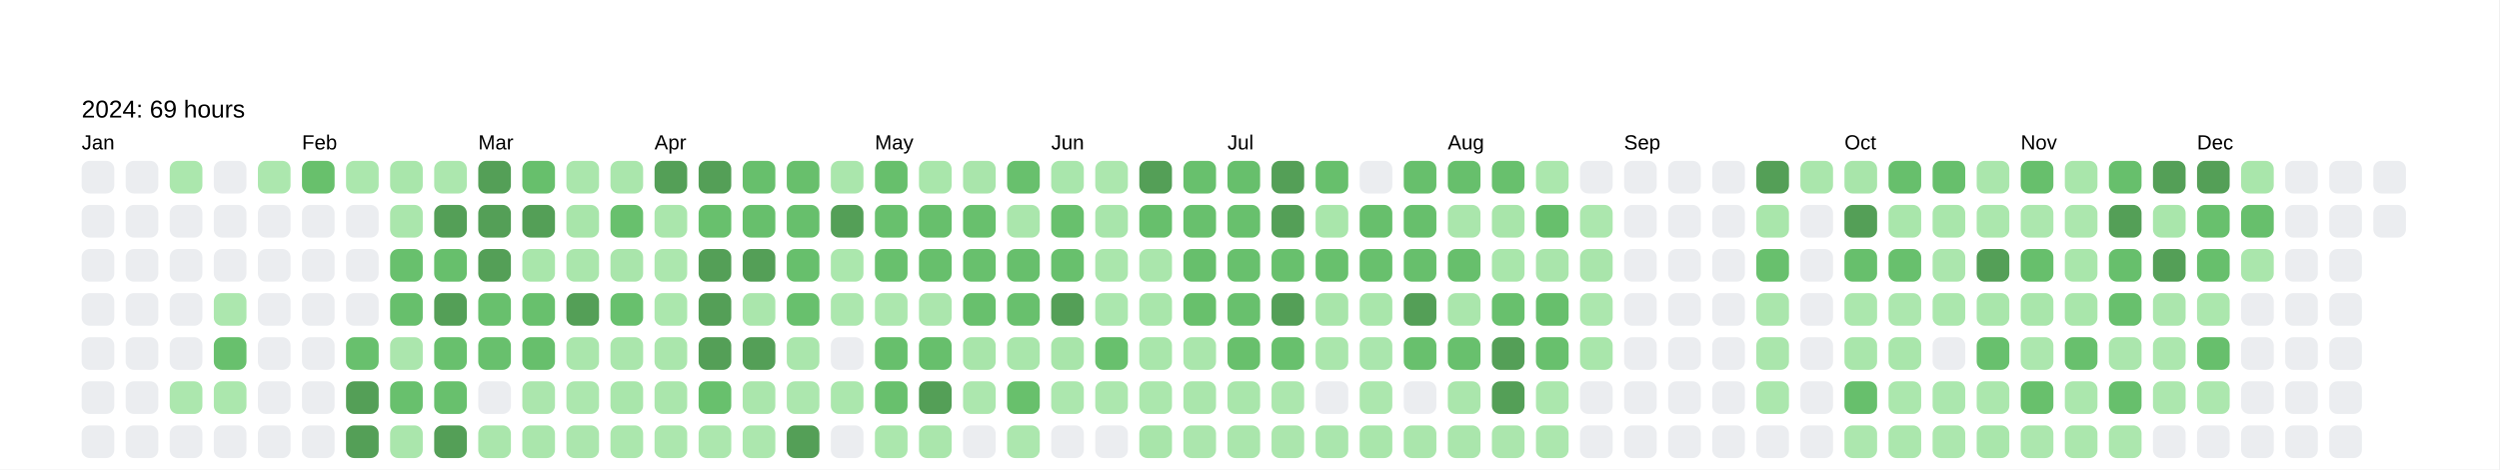
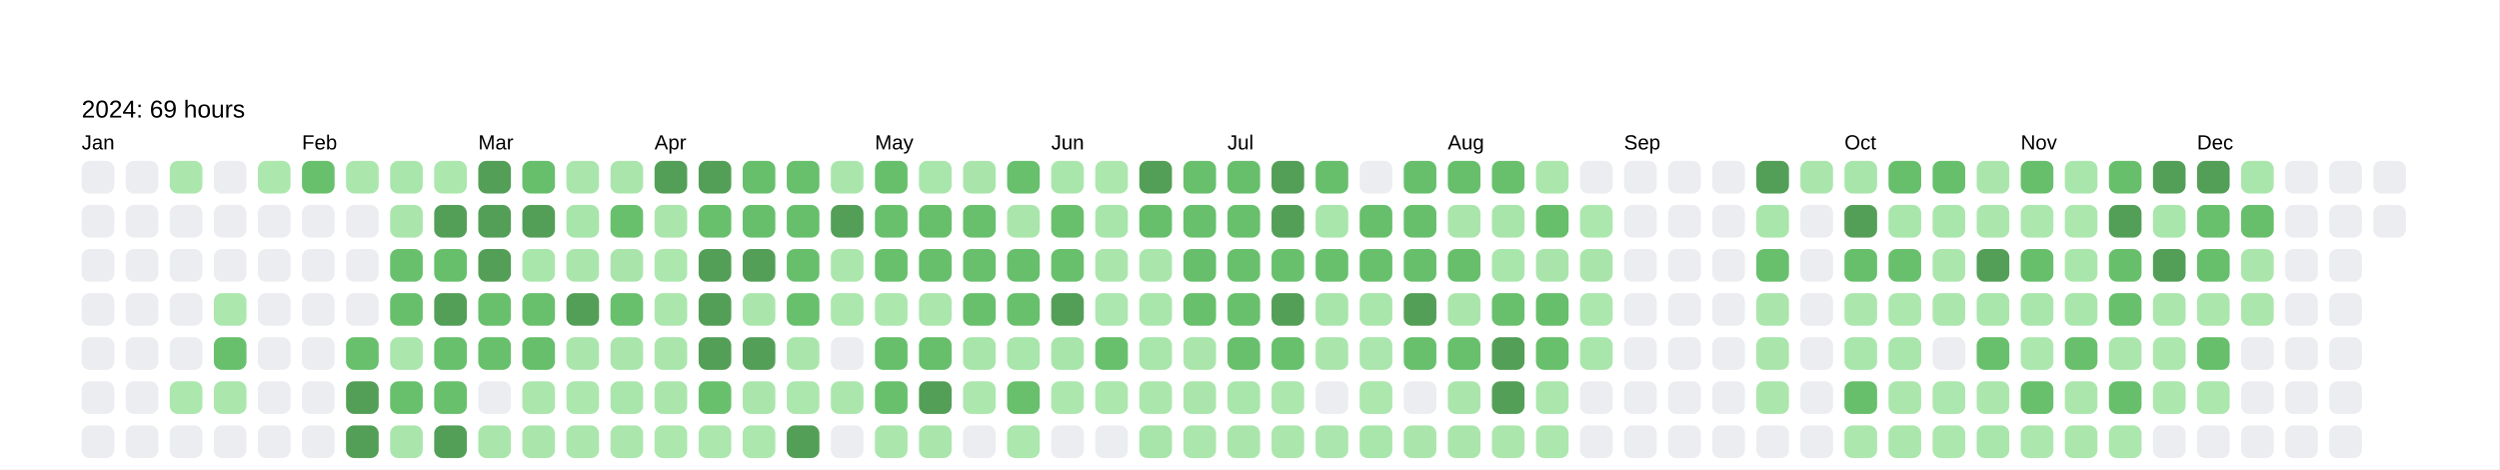
<svg xmlns="http://www.w3.org/2000/svg" baseProfile="full" height="57.5mm" version="1.1" viewBox="0,0,306.2,57.5" width="306.2mm">
  <defs />
  <rect fill="#FFFFFF" height="57.5" width="306.2" x="0" y="0" />
  <text fill="#000000" style="font-size:6px; font-family:Arial; font-weight:bold;" x="10" y="10" />
  <text fill="#000000" style="font-size:3px; font-family:Arial;" x="10" y="14.4">2024: 69 hours</text>
  <text fill="#000000" style="font-size:2.5px; font-family:Arial" x="10" y="18.3">Jan</text>
  <rect fill="#EBEDF0" height="4" rx="1" ry="1" width="4" x="10" y="19.7" />
  <rect fill="#EBEDF0" height="4" rx="1" ry="1" width="4" x="10" y="25.1" />
  <rect fill="#EBEDF0" height="4" rx="1" ry="1" width="4" x="10" y="30.5" />
  <rect fill="#EBEDF0" height="4" rx="1" ry="1" width="4" x="10" y="35.9" />
  <rect fill="#EBEDF0" height="4" rx="1" ry="1" width="4" x="10" y="41.3" />
  <rect fill="#EBEDF0" height="4" rx="1" ry="1" width="4" x="10" y="46.7" />
  <rect fill="#EBEDF0" height="4" rx="1" ry="1" width="4" x="10" y="52.1" />
  <rect fill="#EBEDF0" height="4" rx="1" ry="1" width="4" x="15.4" y="19.7" />
  <rect fill="#EBEDF0" height="4" rx="1" ry="1" width="4" x="15.4" y="25.1" />
  <rect fill="#EBEDF0" height="4" rx="1" ry="1" width="4" x="15.4" y="30.5" />
  <rect fill="#EBEDF0" height="4" rx="1" ry="1" width="4" x="15.4" y="35.9" />
  <rect fill="#EBEDF0" height="4" rx="1" ry="1" width="4" x="15.4" y="41.3" />
  <rect fill="#EBEDF0" height="4" rx="1" ry="1" width="4" x="15.4" y="46.7" />
  <rect fill="#EBEDF0" height="4" rx="1" ry="1" width="4" x="15.4" y="52.1" />
  <rect fill="#abe7ad" height="4" rx="1" ry="1" width="4" x="20.8" y="19.7" />
  <rect fill="#EBEDF0" height="4" rx="1" ry="1" width="4" x="20.8" y="25.1" />
  <rect fill="#EBEDF0" height="4" rx="1" ry="1" width="4" x="20.8" y="30.5" />
  <rect fill="#EBEDF0" height="4" rx="1" ry="1" width="4" x="20.8" y="35.9" />
  <rect fill="#EBEDF0" height="4" rx="1" ry="1" width="4" x="20.8" y="41.3" />
  <rect fill="#ace7ae" height="4" rx="1" ry="1" width="4" x="20.8" y="46.7" />
  <rect fill="#EBEDF0" height="4" rx="1" ry="1" width="4" x="20.8" y="52.1" />
  <rect fill="#EBEDF0" height="4" rx="1" ry="1" width="4" x="26.2" y="19.7" />
  <rect fill="#EBEDF0" height="4" rx="1" ry="1" width="4" x="26.2" y="25.1" />
  <rect fill="#EBEDF0" height="4" rx="1" ry="1" width="4" x="26.2" y="30.5" />
  <rect fill="#ace7ae" height="4" rx="1" ry="1" width="4" x="26.2" y="35.9" />
  <rect fill="#68c06d" height="4" rx="1" ry="1" width="4" x="26.2" y="41.3" />
  <rect fill="#abe7ad" height="4" rx="1" ry="1" width="4" x="26.2" y="46.7" />
  <rect fill="#EBEDF0" height="4" rx="1" ry="1" width="4" x="26.2" y="52.1" />
  <rect fill="#ace7ae" height="4" rx="1" ry="1" width="4" x="31.6" y="19.7" />
  <rect fill="#EBEDF0" height="4" rx="1" ry="1" width="4" x="31.6" y="25.1" />
  <rect fill="#EBEDF0" height="4" rx="1" ry="1" width="4" x="31.6" y="30.5" />
  <rect fill="#EBEDF0" height="4" rx="1" ry="1" width="4" x="31.6" y="35.9" />
  <rect fill="#EBEDF0" height="4" rx="1" ry="1" width="4" x="31.6" y="41.3" />
  <rect fill="#EBEDF0" height="4" rx="1" ry="1" width="4" x="31.6" y="46.7" />
  <rect fill="#EBEDF0" height="4" rx="1" ry="1" width="4" x="31.6" y="52.1" />
  <text fill="#000000" style="font-size:2.5px; font-family:Arial" x="37.0" y="18.3">Feb</text>
  <rect fill="#68c06c" height="4" rx="1" ry="1" width="4" x="37.0" y="19.7" />
  <rect fill="#EBEDF0" height="4" rx="1" ry="1" width="4" x="37.0" y="25.1" />
  <rect fill="#EBEDF0" height="4" rx="1" ry="1" width="4" x="37.0" y="30.5" />
  <rect fill="#EBEDF0" height="4" rx="1" ry="1" width="4" x="37.0" y="35.9" />
  <rect fill="#EBEDF0" height="4" rx="1" ry="1" width="4" x="37.0" y="41.3" />
  <rect fill="#EBEDF0" height="4" rx="1" ry="1" width="4" x="37.0" y="46.7" />
  <rect fill="#EBEDF0" height="4" rx="1" ry="1" width="4" x="37.0" y="52.1" />
  <rect fill="#abe7ad" height="4" rx="1" ry="1" width="4" x="42.4" y="19.7" />
  <rect fill="#EBEDF0" height="4" rx="1" ry="1" width="4" x="42.4" y="25.1" />
  <rect fill="#EBEDF0" height="4" rx="1" ry="1" width="4" x="42.4" y="30.5" />
  <rect fill="#EBEDF0" height="4" rx="1" ry="1" width="4" x="42.4" y="35.9" />
  <rect fill="#68c06d" height="4" rx="1" ry="1" width="4" x="42.4" y="41.3" />
  <rect fill="#549F57" height="4" rx="1" ry="1" width="4" x="42.4" y="46.7" />
  <rect fill="#549F57" height="4" rx="1" ry="1" width="4" x="42.4" y="52.1" />
  <rect fill="#a9e6ab" height="4" rx="1" ry="1" width="4" x="47.8" y="19.7" />
  <rect fill="#aae6ac" height="4" rx="1" ry="1" width="4" x="47.8" y="25.1" />
  <rect fill="#68c06d" height="4" rx="1" ry="1" width="4" x="47.8" y="30.5" />
  <rect fill="#67bf6c" height="4" rx="1" ry="1" width="4" x="47.8" y="35.9" />
  <rect fill="#abe6ad" height="4" rx="1" ry="1" width="4" x="47.8" y="41.3" />
  <rect fill="#68c06d" height="4" rx="1" ry="1" width="4" x="47.8" y="46.7" />
  <rect fill="#aae6ac" height="4" rx="1" ry="1" width="4" x="47.8" y="52.1" />
  <rect fill="#ace7ae" height="4" rx="1" ry="1" width="4" x="53.2" y="19.7" />
  <rect fill="#549F57" height="4" rx="1" ry="1" width="4" x="53.2" y="25.1" />
  <rect fill="#67bf6c" height="4" rx="1" ry="1" width="4" x="53.2" y="30.5" />
  <rect fill="#549F57" height="4" rx="1" ry="1" width="4" x="53.2" y="35.9" />
  <rect fill="#68c06d" height="4" rx="1" ry="1" width="4" x="53.2" y="41.3" />
  <rect fill="#68c06d" height="4" rx="1" ry="1" width="4" x="53.2" y="46.7" />
  <rect fill="#549F57" height="4" rx="1" ry="1" width="4" x="53.2" y="52.1" />
  <text fill="#000000" style="font-size:2.5px; font-family:Arial" x="58.6" y="18.3">Mar</text>
  <rect fill="#549F57" height="4" rx="1" ry="1" width="4" x="58.6" y="19.7" />
  <rect fill="#549F57" height="4" rx="1" ry="1" width="4" x="58.6" y="25.1" />
  <rect fill="#549F57" height="4" rx="1" ry="1" width="4" x="58.6" y="30.5" />
  <rect fill="#68c06d" height="4" rx="1" ry="1" width="4" x="58.6" y="35.9" />
  <rect fill="#68c06d" height="4" rx="1" ry="1" width="4" x="58.6" y="41.3" />
  <rect fill="#EBEDF0" height="4" rx="1" ry="1" width="4" x="58.6" y="46.7" />
  <rect fill="#aae6ac" height="4" rx="1" ry="1" width="4" x="58.6" y="52.1" />
  <rect fill="#67bf6c" height="4" rx="1" ry="1" width="4" x="64" y="19.7" />
  <rect fill="#549F57" height="4" rx="1" ry="1" width="4" x="64" y="25.1" />
  <rect fill="#a9e6ab" height="4" rx="1" ry="1" width="4" x="64" y="30.5" />
  <rect fill="#68c06d" height="4" rx="1" ry="1" width="4" x="64" y="35.9" />
  <rect fill="#67bf6c" height="4" rx="1" ry="1" width="4" x="64" y="41.3" />
  <rect fill="#abe6ad" height="4" rx="1" ry="1" width="4" x="64" y="46.7" />
  <rect fill="#aae6ac" height="4" rx="1" ry="1" width="4" x="64" y="52.1" />
  <rect fill="#aae6ac" height="4" rx="1" ry="1" width="4" x="69.4" y="19.7" />
  <rect fill="#a8e5aa" height="4" rx="1" ry="1" width="4" x="69.4" y="25.1" />
  <rect fill="#aae6ac" height="4" rx="1" ry="1" width="4" x="69.4" y="30.5" />
  <rect fill="#549F57" height="4" rx="1" ry="1" width="4" x="69.4" y="35.9" />
  <rect fill="#aae6ac" height="4" rx="1" ry="1" width="4" x="69.4" y="41.3" />
  <rect fill="#ace7ae" height="4" rx="1" ry="1" width="4" x="69.4" y="46.7" />
  <rect fill="#abe6ad" height="4" rx="1" ry="1" width="4" x="69.4" y="52.1" />
  <rect fill="#aae6ac" height="4" rx="1" ry="1" width="4" x="74.8" y="19.7" />
  <rect fill="#68c06d" height="4" rx="1" ry="1" width="4" x="74.8" y="25.1" />
  <rect fill="#a9e5ab" height="4" rx="1" ry="1" width="4" x="74.8" y="30.5" />
  <rect fill="#68c06d" height="4" rx="1" ry="1" width="4" x="74.8" y="35.9" />
  <rect fill="#aae6ac" height="4" rx="1" ry="1" width="4" x="74.8" y="41.3" />
  <rect fill="#a9e6ab" height="4" rx="1" ry="1" width="4" x="74.8" y="46.7" />
  <rect fill="#abe7ad" height="4" rx="1" ry="1" width="4" x="74.8" y="52.1" />
  <text fill="#000000" style="font-size:2.5px; font-family:Arial" x="80.2" y="18.3">Apr</text>
  <rect fill="#549F57" height="4" rx="1" ry="1" width="4" x="80.2" y="19.7" />
  <rect fill="#aae6ac" height="4" rx="1" ry="1" width="4" x="80.2" y="25.1" />
  <rect fill="#ace7ae" height="4" rx="1" ry="1" width="4" x="80.2" y="30.5" />
  <rect fill="#abe7ad" height="4" rx="1" ry="1" width="4" x="80.2" y="35.9" />
  <rect fill="#aae6ac" height="4" rx="1" ry="1" width="4" x="80.2" y="41.3" />
  <rect fill="#aae6ac" height="4" rx="1" ry="1" width="4" x="80.2" y="46.7" />
  <rect fill="#ace7ae" height="4" rx="1" ry="1" width="4" x="80.2" y="52.1" />
  <rect fill="#549F57" height="4" rx="1" ry="1" width="4" x="85.6" y="19.7" />
  <rect fill="#68c06d" height="4" rx="1" ry="1" width="4" x="85.6" y="25.1" />
  <rect fill="#549F57" height="4" rx="1" ry="1" width="4" x="85.6" y="30.5" />
  <rect fill="#549F57" height="4" rx="1" ry="1" width="4" x="85.6" y="35.9" />
  <rect fill="#549F57" height="4" rx="1" ry="1" width="4" x="85.6" y="41.3" />
  <rect fill="#68c06d" height="4" rx="1" ry="1" width="4" x="85.6" y="46.7" />
  <rect fill="#ace7ae" height="4" rx="1" ry="1" width="4" x="85.6" y="52.1" />
  <rect fill="#67bf6c" height="4" rx="1" ry="1" width="4" x="91" y="19.7" />
  <rect fill="#67bf6c" height="4" rx="1" ry="1" width="4" x="91" y="25.1" />
  <rect fill="#549F57" height="4" rx="1" ry="1" width="4" x="91" y="30.5" />
  <rect fill="#aae6ac" height="4" rx="1" ry="1" width="4" x="91" y="35.9" />
  <rect fill="#549F57" height="4" rx="1" ry="1" width="4" x="91" y="41.3" />
  <rect fill="#aae6ac" height="4" rx="1" ry="1" width="4" x="91" y="46.7" />
  <rect fill="#ace7ae" height="4" rx="1" ry="1" width="4" x="91" y="52.1" />
  <rect fill="#68bf6c" height="4" rx="1" ry="1" width="4" x="96.4" y="19.7" />
  <rect fill="#67bf6c" height="4" rx="1" ry="1" width="4" x="96.4" y="25.1" />
  <rect fill="#67bf6c" height="4" rx="1" ry="1" width="4" x="96.4" y="30.5" />
  <rect fill="#68c06d" height="4" rx="1" ry="1" width="4" x="96.4" y="35.9" />
  <rect fill="#aae6ac" height="4" rx="1" ry="1" width="4" x="96.4" y="41.3" />
  <rect fill="#ace7ae" height="4" rx="1" ry="1" width="4" x="96.4" y="46.7" />
  <rect fill="#549F57" height="4" rx="1" ry="1" width="4" x="96.4" y="52.1" />
  <rect fill="#aae6ac" height="4" rx="1" ry="1" width="4" x="101.8" y="19.7" />
  <rect fill="#549F57" height="4" rx="1" ry="1" width="4" x="101.8" y="25.1" />
  <rect fill="#abe7ad" height="4" rx="1" ry="1" width="4" x="101.8" y="30.5" />
  <rect fill="#ace7ae" height="4" rx="1" ry="1" width="4" x="101.8" y="35.9" />
  <rect fill="#EBEDF0" height="4" rx="1" ry="1" width="4" x="101.8" y="41.3" />
  <rect fill="#abe7ad" height="4" rx="1" ry="1" width="4" x="101.8" y="46.7" />
  <rect fill="#EBEDF0" height="4" rx="1" ry="1" width="4" x="101.8" y="52.1" />
  <text fill="#000000" style="font-size:2.5px; font-family:Arial" x="107.2" y="18.3">May</text>
  <rect fill="#67bf6c" height="4" rx="1" ry="1" width="4" x="107.2" y="19.7" />
  <rect fill="#68c06d" height="4" rx="1" ry="1" width="4" x="107.2" y="25.1" />
  <rect fill="#68c06d" height="4" rx="1" ry="1" width="4" x="107.2" y="30.5" />
  <rect fill="#ace7ae" height="4" rx="1" ry="1" width="4" x="107.2" y="35.9" />
  <rect fill="#67bf6c" height="4" rx="1" ry="1" width="4" x="107.2" y="41.3" />
  <rect fill="#68c06d" height="4" rx="1" ry="1" width="4" x="107.2" y="46.7" />
  <rect fill="#abe7ad" height="4" rx="1" ry="1" width="4" x="107.2" y="52.1" />
  <rect fill="#a9e6ab" height="4" rx="1" ry="1" width="4" x="112.6" y="19.7" />
  <rect fill="#67bf6c" height="4" rx="1" ry="1" width="4" x="112.6" y="25.1" />
  <rect fill="#67bf6c" height="4" rx="1" ry="1" width="4" x="112.6" y="30.5" />
  <rect fill="#abe6ad" height="4" rx="1" ry="1" width="4" x="112.6" y="35.9" />
  <rect fill="#67bf6c" height="4" rx="1" ry="1" width="4" x="112.6" y="41.3" />
  <rect fill="#549F57" height="4" rx="1" ry="1" width="4" x="112.6" y="46.7" />
  <rect fill="#aae6ac" height="4" rx="1" ry="1" width="4" x="112.6" y="52.1" />
  <rect fill="#a9e5ab" height="4" rx="1" ry="1" width="4" x="118" y="19.7" />
  <rect fill="#68c06d" height="4" rx="1" ry="1" width="4" x="118" y="25.1" />
  <rect fill="#68c06d" height="4" rx="1" ry="1" width="4" x="118" y="30.5" />
  <rect fill="#68c06d" height="4" rx="1" ry="1" width="4" x="118" y="35.9" />
  <rect fill="#a8e5aa" height="4" rx="1" ry="1" width="4" x="118" y="41.3" />
  <rect fill="#ace7ae" height="4" rx="1" ry="1" width="4" x="118" y="46.7" />
  <rect fill="#EBEDF0" height="4" rx="1" ry="1" width="4" x="118" y="52.1" />
  <rect fill="#68c06d" height="4" rx="1" ry="1" width="4" x="123.4" y="19.7" />
  <rect fill="#aae6ac" height="4" rx="1" ry="1" width="4" x="123.4" y="25.1" />
  <rect fill="#67bf6c" height="4" rx="1" ry="1" width="4" x="123.4" y="30.5" />
  <rect fill="#68c06d" height="4" rx="1" ry="1" width="4" x="123.4" y="35.9" />
  <rect fill="#a9e6ab" height="4" rx="1" ry="1" width="4" x="123.4" y="41.3" />
  <rect fill="#68c06c" height="4" rx="1" ry="1" width="4" x="123.4" y="46.7" />
  <rect fill="#ace7ae" height="4" rx="1" ry="1" width="4" x="123.4" y="52.1" />
  <text fill="#000000" style="font-size:2.5px; font-family:Arial" x="128.8" y="18.3">Jun</text>
  <rect fill="#a9e6ac" height="4" rx="1" ry="1" width="4" x="128.8" y="19.7" />
  <rect fill="#68c06d" height="4" rx="1" ry="1" width="4" x="128.8" y="25.1" />
  <rect fill="#68c06d" height="4" rx="1" ry="1" width="4" x="128.8" y="30.5" />
  <rect fill="#549F57" height="4" rx="1" ry="1" width="4" x="128.8" y="35.9" />
  <rect fill="#a8e5aa" height="4" rx="1" ry="1" width="4" x="128.8" y="41.3" />
  <rect fill="#ace7ae" height="4" rx="1" ry="1" width="4" x="128.8" y="46.7" />
  <rect fill="#EBEDF0" height="4" rx="1" ry="1" width="4" x="128.8" y="52.1" />
  <rect fill="#ace7ae" height="4" rx="1" ry="1" width="4" x="134.2" y="19.7" />
  <rect fill="#a8e5ab" height="4" rx="1" ry="1" width="4" x="134.2" y="25.1" />
  <rect fill="#aae6ac" height="4" rx="1" ry="1" width="4" x="134.2" y="30.5" />
  <rect fill="#abe7ae" height="4" rx="1" ry="1" width="4" x="134.2" y="35.9" />
  <rect fill="#68c06d" height="4" rx="1" ry="1" width="4" x="134.2" y="41.3" />
  <rect fill="#ace7ae" height="4" rx="1" ry="1" width="4" x="134.2" y="46.7" />
  <rect fill="#EBEDF0" height="4" rx="1" ry="1" width="4" x="134.2" y="52.1" />
  <rect fill="#549F57" height="4" rx="1" ry="1" width="4" x="139.6" y="19.7" />
  <rect fill="#67bf6c" height="4" rx="1" ry="1" width="4" x="139.6" y="25.1" />
  <rect fill="#aae6ac" height="4" rx="1" ry="1" width="4" x="139.6" y="30.5" />
  <rect fill="#a9e6ab" height="4" rx="1" ry="1" width="4" x="139.6" y="35.9" />
  <rect fill="#a9e6ab" height="4" rx="1" ry="1" width="4" x="139.6" y="41.3" />
  <rect fill="#abe7ad" height="4" rx="1" ry="1" width="4" x="139.6" y="46.7" />
  <rect fill="#a8e5aa" height="4" rx="1" ry="1" width="4" x="139.6" y="52.1" />
  <rect fill="#68c06d" height="4" rx="1" ry="1" width="4" x="145" y="19.7" />
  <rect fill="#68c06d" height="4" rx="1" ry="1" width="4" x="145" y="25.1" />
  <rect fill="#67bf6c" height="4" rx="1" ry="1" width="4" x="145" y="30.5" />
  <rect fill="#68c06c" height="4" rx="1" ry="1" width="4" x="145" y="35.9" />
  <rect fill="#aae6ac" height="4" rx="1" ry="1" width="4" x="145" y="41.3" />
  <rect fill="#aae6ac" height="4" rx="1" ry="1" width="4" x="145" y="46.7" />
  <rect fill="#abe6ad" height="4" rx="1" ry="1" width="4" x="145" y="52.1" />
  <text fill="#000000" style="font-size:2.5px; font-family:Arial" x="150.4" y="18.3">Jul</text>
  <rect fill="#67bf6c" height="4" rx="1" ry="1" width="4" x="150.4" y="19.7" />
  <rect fill="#68c06d" height="4" rx="1" ry="1" width="4" x="150.4" y="25.1" />
  <rect fill="#68c06d" height="4" rx="1" ry="1" width="4" x="150.4" y="30.5" />
  <rect fill="#68c06d" height="4" rx="1" ry="1" width="4" x="150.4" y="35.9" />
  <rect fill="#68c06c" height="4" rx="1" ry="1" width="4" x="150.4" y="41.3" />
  <rect fill="#a9e6ab" height="4" rx="1" ry="1" width="4" x="150.4" y="46.7" />
  <rect fill="#aae6ac" height="4" rx="1" ry="1" width="4" x="150.4" y="52.1" />
  <rect fill="#549F57" height="4" rx="1" ry="1" width="4" x="155.8" y="19.7" />
  <rect fill="#549F57" height="4" rx="1" ry="1" width="4" x="155.8" y="25.1" />
  <rect fill="#68c06d" height="4" rx="1" ry="1" width="4" x="155.8" y="30.5" />
  <rect fill="#549F57" height="4" rx="1" ry="1" width="4" x="155.8" y="35.9" />
  <rect fill="#68c06d" height="4" rx="1" ry="1" width="4" x="155.8" y="41.3" />
  <rect fill="#ace7ae" height="4" rx="1" ry="1" width="4" x="155.8" y="46.7" />
  <rect fill="#abe6ad" height="4" rx="1" ry="1" width="4" x="155.8" y="52.1" />
  <rect fill="#67bf6c" height="4" rx="1" ry="1" width="4" x="161.2" y="19.7" />
  <rect fill="#a9e6ab" height="4" rx="1" ry="1" width="4" x="161.2" y="25.1" />
  <rect fill="#68c06d" height="4" rx="1" ry="1" width="4" x="161.2" y="30.5" />
  <rect fill="#a8e5aa" height="4" rx="1" ry="1" width="4" x="161.2" y="35.9" />
  <rect fill="#aae6ac" height="4" rx="1" ry="1" width="4" x="161.2" y="41.3" />
  <rect fill="#EBEDF0" height="4" rx="1" ry="1" width="4" x="161.2" y="46.7" />
  <rect fill="#aae6ad" height="4" rx="1" ry="1" width="4" x="161.2" y="52.1" />
  <rect fill="#EBEDF0" height="4" rx="1" ry="1" width="4" x="166.6" y="19.7" />
  <rect fill="#67bf6c" height="4" rx="1" ry="1" width="4" x="166.6" y="25.1" />
  <rect fill="#68c06d" height="4" rx="1" ry="1" width="4" x="166.6" y="30.5" />
  <rect fill="#a9e6ab" height="4" rx="1" ry="1" width="4" x="166.6" y="35.9" />
  <rect fill="#aae6ad" height="4" rx="1" ry="1" width="4" x="166.6" y="41.3" />
  <rect fill="#ace7ae" height="4" rx="1" ry="1" width="4" x="166.6" y="46.7" />
  <rect fill="#a9e6ab" height="4" rx="1" ry="1" width="4" x="166.6" y="52.1" />
  <rect fill="#67bf6c" height="4" rx="1" ry="1" width="4" x="172" y="19.7" />
  <rect fill="#67bf6c" height="4" rx="1" ry="1" width="4" x="172" y="25.1" />
  <rect fill="#67bf6c" height="4" rx="1" ry="1" width="4" x="172" y="30.5" />
  <rect fill="#549F57" height="4" rx="1" ry="1" width="4" x="172" y="35.9" />
  <rect fill="#68c06d" height="4" rx="1" ry="1" width="4" x="172" y="41.3" />
  <rect fill="#EBEDF0" height="4" rx="1" ry="1" width="4" x="172" y="46.7" />
  <rect fill="#aae6ac" height="4" rx="1" ry="1" width="4" x="172" y="52.1" />
  <text fill="#000000" style="font-size:2.5px; font-family:Arial" x="177.4" y="18.3">Aug</text>
  <rect fill="#67bf6c" height="4" rx="1" ry="1" width="4" x="177.4" y="19.7" />
  <rect fill="#aae6ac" height="4" rx="1" ry="1" width="4" x="177.4" y="25.1" />
  <rect fill="#67bf6c" height="4" rx="1" ry="1" width="4" x="177.4" y="30.5" />
  <rect fill="#aae6ac" height="4" rx="1" ry="1" width="4" x="177.4" y="35.9" />
  <rect fill="#68c06d" height="4" rx="1" ry="1" width="4" x="177.4" y="41.3" />
  <rect fill="#aae6ac" height="4" rx="1" ry="1" width="4" x="177.4" y="46.7" />
  <rect fill="#aae6ac" height="4" rx="1" ry="1" width="4" x="177.4" y="52.1" />
  <rect fill="#68c06d" height="4" rx="1" ry="1" width="4" x="182.8" y="19.7" />
  <rect fill="#a8e5aa" height="4" rx="1" ry="1" width="4" x="182.8" y="25.1" />
  <rect fill="#a9e6ab" height="4" rx="1" ry="1" width="4" x="182.8" y="30.5" />
  <rect fill="#68c06d" height="4" rx="1" ry="1" width="4" x="182.8" y="35.9" />
  <rect fill="#549F57" height="4" rx="1" ry="1" width="4" x="182.8" y="41.3" />
  <rect fill="#549F57" height="4" rx="1" ry="1" width="4" x="182.8" y="46.7" />
  <rect fill="#abe6ad" height="4" rx="1" ry="1" width="4" x="182.8" y="52.1" />
  <rect fill="#abe7ad" height="4" rx="1" ry="1" width="4" x="188.2" y="19.7" />
  <rect fill="#67bf6c" height="4" rx="1" ry="1" width="4" x="188.2" y="25.1" />
  <rect fill="#a9e5ab" height="4" rx="1" ry="1" width="4" x="188.2" y="30.5" />
  <rect fill="#67bf6c" height="4" rx="1" ry="1" width="4" x="188.2" y="35.9" />
  <rect fill="#68c06d" height="4" rx="1" ry="1" width="4" x="188.2" y="41.3" />
  <rect fill="#abe7ad" height="4" rx="1" ry="1" width="4" x="188.2" y="46.7" />
  <rect fill="#ace7ae" height="4" rx="1" ry="1" width="4" x="188.2" y="52.1" />
  <rect fill="#EBEDF0" height="4" rx="1" ry="1" width="4" x="193.6" y="19.7" />
  <rect fill="#ace7ae" height="4" rx="1" ry="1" width="4" x="193.6" y="25.1" />
  <rect fill="#a9e5ab" height="4" rx="1" ry="1" width="4" x="193.6" y="30.5" />
  <rect fill="#ace7ae" height="4" rx="1" ry="1" width="4" x="193.6" y="35.9" />
  <rect fill="#a9e6ab" height="4" rx="1" ry="1" width="4" x="193.6" y="41.3" />
  <rect fill="#EBEDF0" height="4" rx="1" ry="1" width="4" x="193.6" y="46.7" />
  <rect fill="#EBEDF0" height="4" rx="1" ry="1" width="4" x="193.6" y="52.1" />
  <text fill="#000000" style="font-size:2.5px; font-family:Arial" x="199" y="18.3">Sep</text>
  <rect fill="#EBEDF0" height="4" rx="1" ry="1" width="4" x="199" y="19.7" />
  <rect fill="#EBEDF0" height="4" rx="1" ry="1" width="4" x="199" y="25.1" />
  <rect fill="#EBEDF0" height="4" rx="1" ry="1" width="4" x="199" y="30.5" />
  <rect fill="#EBEDF0" height="4" rx="1" ry="1" width="4" x="199" y="35.9" />
  <rect fill="#EBEDF0" height="4" rx="1" ry="1" width="4" x="199" y="41.3" />
  <rect fill="#EBEDF0" height="4" rx="1" ry="1" width="4" x="199" y="46.7" />
  <rect fill="#EBEDF0" height="4" rx="1" ry="1" width="4" x="199" y="52.1" />
  <rect fill="#EBEDF0" height="4" rx="1" ry="1" width="4" x="204.4" y="19.7" />
  <rect fill="#EBEDF0" height="4" rx="1" ry="1" width="4" x="204.4" y="25.1" />
  <rect fill="#EBEDF0" height="4" rx="1" ry="1" width="4" x="204.4" y="30.5" />
  <rect fill="#EBEDF0" height="4" rx="1" ry="1" width="4" x="204.4" y="35.9" />
  <rect fill="#EBEDF0" height="4" rx="1" ry="1" width="4" x="204.4" y="41.3" />
  <rect fill="#EBEDF0" height="4" rx="1" ry="1" width="4" x="204.4" y="46.7" />
  <rect fill="#EBEDF0" height="4" rx="1" ry="1" width="4" x="204.4" y="52.1" />
  <rect fill="#EBEDF0" height="4" rx="1" ry="1" width="4" x="209.8" y="19.7" />
  <rect fill="#EBEDF0" height="4" rx="1" ry="1" width="4" x="209.8" y="25.1" />
  <rect fill="#EBEDF0" height="4" rx="1" ry="1" width="4" x="209.8" y="30.5" />
  <rect fill="#EBEDF0" height="4" rx="1" ry="1" width="4" x="209.8" y="35.9" />
  <rect fill="#EBEDF0" height="4" rx="1" ry="1" width="4" x="209.8" y="41.3" />
  <rect fill="#EBEDF0" height="4" rx="1" ry="1" width="4" x="209.8" y="46.7" />
  <rect fill="#EBEDF0" height="4" rx="1" ry="1" width="4" x="209.8" y="52.1" />
  <rect fill="#549F57" height="4" rx="1" ry="1" width="4" x="215.2" y="19.7" />
  <rect fill="#a9e6ab" height="4" rx="1" ry="1" width="4" x="215.2" y="25.1" />
  <rect fill="#68c06d" height="4" rx="1" ry="1" width="4" x="215.2" y="30.5" />
  <rect fill="#aae6ac" height="4" rx="1" ry="1" width="4" x="215.2" y="35.9" />
  <rect fill="#aae6ac" height="4" rx="1" ry="1" width="4" x="215.2" y="41.3" />
  <rect fill="#abe7ad" height="4" rx="1" ry="1" width="4" x="215.2" y="46.7" />
  <rect fill="#EBEDF0" height="4" rx="1" ry="1" width="4" x="215.2" y="52.1" />
  <rect fill="#aae6ac" height="4" rx="1" ry="1" width="4" x="220.6" y="19.7" />
  <rect fill="#EBEDF0" height="4" rx="1" ry="1" width="4" x="220.6" y="25.1" />
  <rect fill="#EBEDF0" height="4" rx="1" ry="1" width="4" x="220.6" y="30.5" />
  <rect fill="#EBEDF0" height="4" rx="1" ry="1" width="4" x="220.6" y="35.9" />
  <rect fill="#EBEDF0" height="4" rx="1" ry="1" width="4" x="220.6" y="41.3" />
  <rect fill="#EBEDF0" height="4" rx="1" ry="1" width="4" x="220.6" y="46.7" />
  <rect fill="#EBEDF0" height="4" rx="1" ry="1" width="4" x="220.6" y="52.1" />
  <text fill="#000000" style="font-size:2.5px; font-family:Arial" x="226" y="18.3">Oct</text>
  <rect fill="#a8e5aa" height="4" rx="1" ry="1" width="4" x="226" y="19.7" />
  <rect fill="#549F57" height="4" rx="1" ry="1" width="4" x="226" y="25.1" />
  <rect fill="#67bf6c" height="4" rx="1" ry="1" width="4" x="226" y="30.5" />
  <rect fill="#abe7ad" height="4" rx="1" ry="1" width="4" x="226" y="35.9" />
  <rect fill="#a9e6ab" height="4" rx="1" ry="1" width="4" x="226" y="41.3" />
  <rect fill="#67bf6c" height="4" rx="1" ry="1" width="4" x="226" y="46.7" />
  <rect fill="#ace7ae" height="4" rx="1" ry="1" width="4" x="226" y="52.1" />
  <rect fill="#67bf6c" height="4" rx="1" ry="1" width="4" x="231.4" y="19.7" />
  <rect fill="#a9e6ab" height="4" rx="1" ry="1" width="4" x="231.4" y="25.1" />
  <rect fill="#68c06d" height="4" rx="1" ry="1" width="4" x="231.4" y="30.5" />
  <rect fill="#ace7ae" height="4" rx="1" ry="1" width="4" x="231.4" y="35.9" />
  <rect fill="#a9e6ab" height="4" rx="1" ry="1" width="4" x="231.4" y="41.3" />
  <rect fill="#abe7ad" height="4" rx="1" ry="1" width="4" x="231.4" y="46.7" />
  <rect fill="#abe7ad" height="4" rx="1" ry="1" width="4" x="231.4" y="52.1" />
  <rect fill="#67bf6c" height="4" rx="1" ry="1" width="4" x="236.8" y="19.7" />
  <rect fill="#a9e6ab" height="4" rx="1" ry="1" width="4" x="236.8" y="25.1" />
  <rect fill="#abe6ad" height="4" rx="1" ry="1" width="4" x="236.8" y="30.5" />
  <rect fill="#abe7ad" height="4" rx="1" ry="1" width="4" x="236.8" y="35.9" />
  <rect fill="#EBEDF0" height="4" rx="1" ry="1" width="4" x="236.8" y="41.3" />
  <rect fill="#abe7ae" height="4" rx="1" ry="1" width="4" x="236.8" y="46.7" />
  <rect fill="#ace7ae" height="4" rx="1" ry="1" width="4" x="236.8" y="52.1" />
  <rect fill="#aae6ac" height="4" rx="1" ry="1" width="4" x="242.2" y="19.7" />
  <rect fill="#abe7ad" height="4" rx="1" ry="1" width="4" x="242.2" y="25.1" />
  <rect fill="#549F57" height="4" rx="1" ry="1" width="4" x="242.2" y="30.5" />
  <rect fill="#a9e6ab" height="4" rx="1" ry="1" width="4" x="242.2" y="35.9" />
  <rect fill="#68c06d" height="4" rx="1" ry="1" width="4" x="242.2" y="41.3" />
  <rect fill="#abe7ad" height="4" rx="1" ry="1" width="4" x="242.2" y="46.7" />
  <rect fill="#a9e6ab" height="4" rx="1" ry="1" width="4" x="242.2" y="52.1" />
  <text fill="#000000" style="font-size:2.5px; font-family:Arial" x="247.6" y="18.3">Nov</text>
  <rect fill="#67bf6c" height="4" rx="1" ry="1" width="4" x="247.6" y="19.7" />
  <rect fill="#ace7ae" height="4" rx="1" ry="1" width="4" x="247.6" y="25.1" />
  <rect fill="#67bf6c" height="4" rx="1" ry="1" width="4" x="247.6" y="30.5" />
  <rect fill="#a9e6ab" height="4" rx="1" ry="1" width="4" x="247.6" y="35.9" />
  <rect fill="#ace7ae" height="4" rx="1" ry="1" width="4" x="247.6" y="41.3" />
  <rect fill="#68c06c" height="4" rx="1" ry="1" width="4" x="247.6" y="46.7" />
  <rect fill="#ace7ae" height="4" rx="1" ry="1" width="4" x="247.6" y="52.1" />
  <rect fill="#a9e6ab" height="4" rx="1" ry="1" width="4" x="253" y="19.7" />
  <rect fill="#ace7ae" height="4" rx="1" ry="1" width="4" x="253" y="25.1" />
  <rect fill="#a9e6ab" height="4" rx="1" ry="1" width="4" x="253" y="30.5" />
  <rect fill="#a9e6ab" height="4" rx="1" ry="1" width="4" x="253" y="35.9" />
  <rect fill="#68c06d" height="4" rx="1" ry="1" width="4" x="253" y="41.3" />
  <rect fill="#abe7ad" height="4" rx="1" ry="1" width="4" x="253" y="46.7" />
  <rect fill="#abe7ad" height="4" rx="1" ry="1" width="4" x="253" y="52.1" />
  <rect fill="#67bf6c" height="4" rx="1" ry="1" width="4" x="258.4" y="19.7" />
  <rect fill="#549F57" height="4" rx="1" ry="1" width="4" x="258.4" y="25.1" />
  <rect fill="#67bf6c" height="4" rx="1" ry="1" width="4" x="258.4" y="30.5" />
  <rect fill="#68c06d" height="4" rx="1" ry="1" width="4" x="258.4" y="35.9" />
  <rect fill="#abe6ad" height="4" rx="1" ry="1" width="4" x="258.4" y="41.3" />
  <rect fill="#67bf6c" height="4" rx="1" ry="1" width="4" x="258.4" y="46.7" />
  <rect fill="#ace7ae" height="4" rx="1" ry="1" width="4" x="258.4" y="52.1" />
  <rect fill="#549F57" height="4" rx="1" ry="1" width="4" x="263.8" y="19.7" />
  <rect fill="#a9e6ab" height="4" rx="1" ry="1" width="4" x="263.8" y="25.1" />
  <rect fill="#549F57" height="4" rx="1" ry="1" width="4" x="263.8" y="30.5" />
  <rect fill="#abe6ad" height="4" rx="1" ry="1" width="4" x="263.8" y="35.9" />
  <rect fill="#ace7ae" height="4" rx="1" ry="1" width="4" x="263.8" y="41.3" />
  <rect fill="#ace7ae" height="4" rx="1" ry="1" width="4" x="263.8" y="46.7" />
  <rect fill="#EBEDF0" height="4" rx="1" ry="1" width="4" x="263.8" y="52.1" />
  <text fill="#000000" style="font-size:2.5px; font-family:Arial" x="269.2" y="18.3">Dec</text>
  <rect fill="#549F57" height="4" rx="1" ry="1" width="4" x="269.2" y="19.7" />
  <rect fill="#68c06d" height="4" rx="1" ry="1" width="4" x="269.2" y="25.1" />
  <rect fill="#67bf6c" height="4" rx="1" ry="1" width="4" x="269.2" y="30.5" />
  <rect fill="#abe7ad" height="4" rx="1" ry="1" width="4" x="269.2" y="35.9" />
  <rect fill="#67bf6c" height="4" rx="1" ry="1" width="4" x="269.2" y="41.3" />
  <rect fill="#ace7ae" height="4" rx="1" ry="1" width="4" x="269.2" y="46.7" />
  <rect fill="#EBEDF0" height="4" rx="1" ry="1" width="4" x="269.2" y="52.1" />
  <rect fill="#a9e6ab" height="4" rx="1" ry="1" width="4" x="274.6" y="19.7" />
  <rect fill="#67bf6c" height="4" rx="1" ry="1" width="4" x="274.6" y="25.1" />
  <rect fill="#aae6ac" height="4" rx="1" ry="1" width="4" x="274.6" y="30.5" />
-   <rect fill="#EBEDF0" height="4" rx="1" ry="1" width="4" x="274.6" y="35.9" />
+   <rect fill="#abe7ad" height="4" rx="1" ry="1" width="4" x="274.6" y="35.9" />
  <rect fill="#EBEDF0" height="4" rx="1" ry="1" width="4" x="274.6" y="41.3" />
  <rect fill="#EBEDF0" height="4" rx="1" ry="1" width="4" x="274.6" y="46.7" />
  <rect fill="#EBEDF0" height="4" rx="1" ry="1" width="4" x="274.6" y="52.1" />
  <rect fill="#EBEDF0" height="4" rx="1" ry="1" width="4" x="280" y="19.7" />
  <rect fill="#EBEDF0" height="4" rx="1" ry="1" width="4" x="280" y="25.1" />
  <rect fill="#EBEDF0" height="4" rx="1" ry="1" width="4" x="280" y="30.5" />
  <rect fill="#EBEDF0" height="4" rx="1" ry="1" width="4" x="280" y="35.9" />
  <rect fill="#EBEDF0" height="4" rx="1" ry="1" width="4" x="280" y="41.3" />
  <rect fill="#EBEDF0" height="4" rx="1" ry="1" width="4" x="280" y="46.7" />
  <rect fill="#EBEDF0" height="4" rx="1" ry="1" width="4" x="280" y="52.1" />
  <rect fill="#EBEDF0" height="4" rx="1" ry="1" width="4" x="285.4" y="19.7" />
  <rect fill="#EBEDF0" height="4" rx="1" ry="1" width="4" x="285.4" y="25.1" />
  <rect fill="#EBEDF0" height="4" rx="1" ry="1" width="4" x="285.4" y="30.5" />
  <rect fill="#EBEDF0" height="4" rx="1" ry="1" width="4" x="285.4" y="35.9" />
  <rect fill="#EBEDF0" height="4" rx="1" ry="1" width="4" x="285.4" y="41.3" />
  <rect fill="#EBEDF0" height="4" rx="1" ry="1" width="4" x="285.4" y="46.7" />
  <rect fill="#EBEDF0" height="4" rx="1" ry="1" width="4" x="285.4" y="52.1" />
  <rect fill="#EBEDF0" height="4" rx="1" ry="1" width="4" x="290.8" y="19.7" />
  <rect fill="#EBEDF0" height="4" rx="1" ry="1" width="4" x="290.8" y="25.1" />
</svg>
